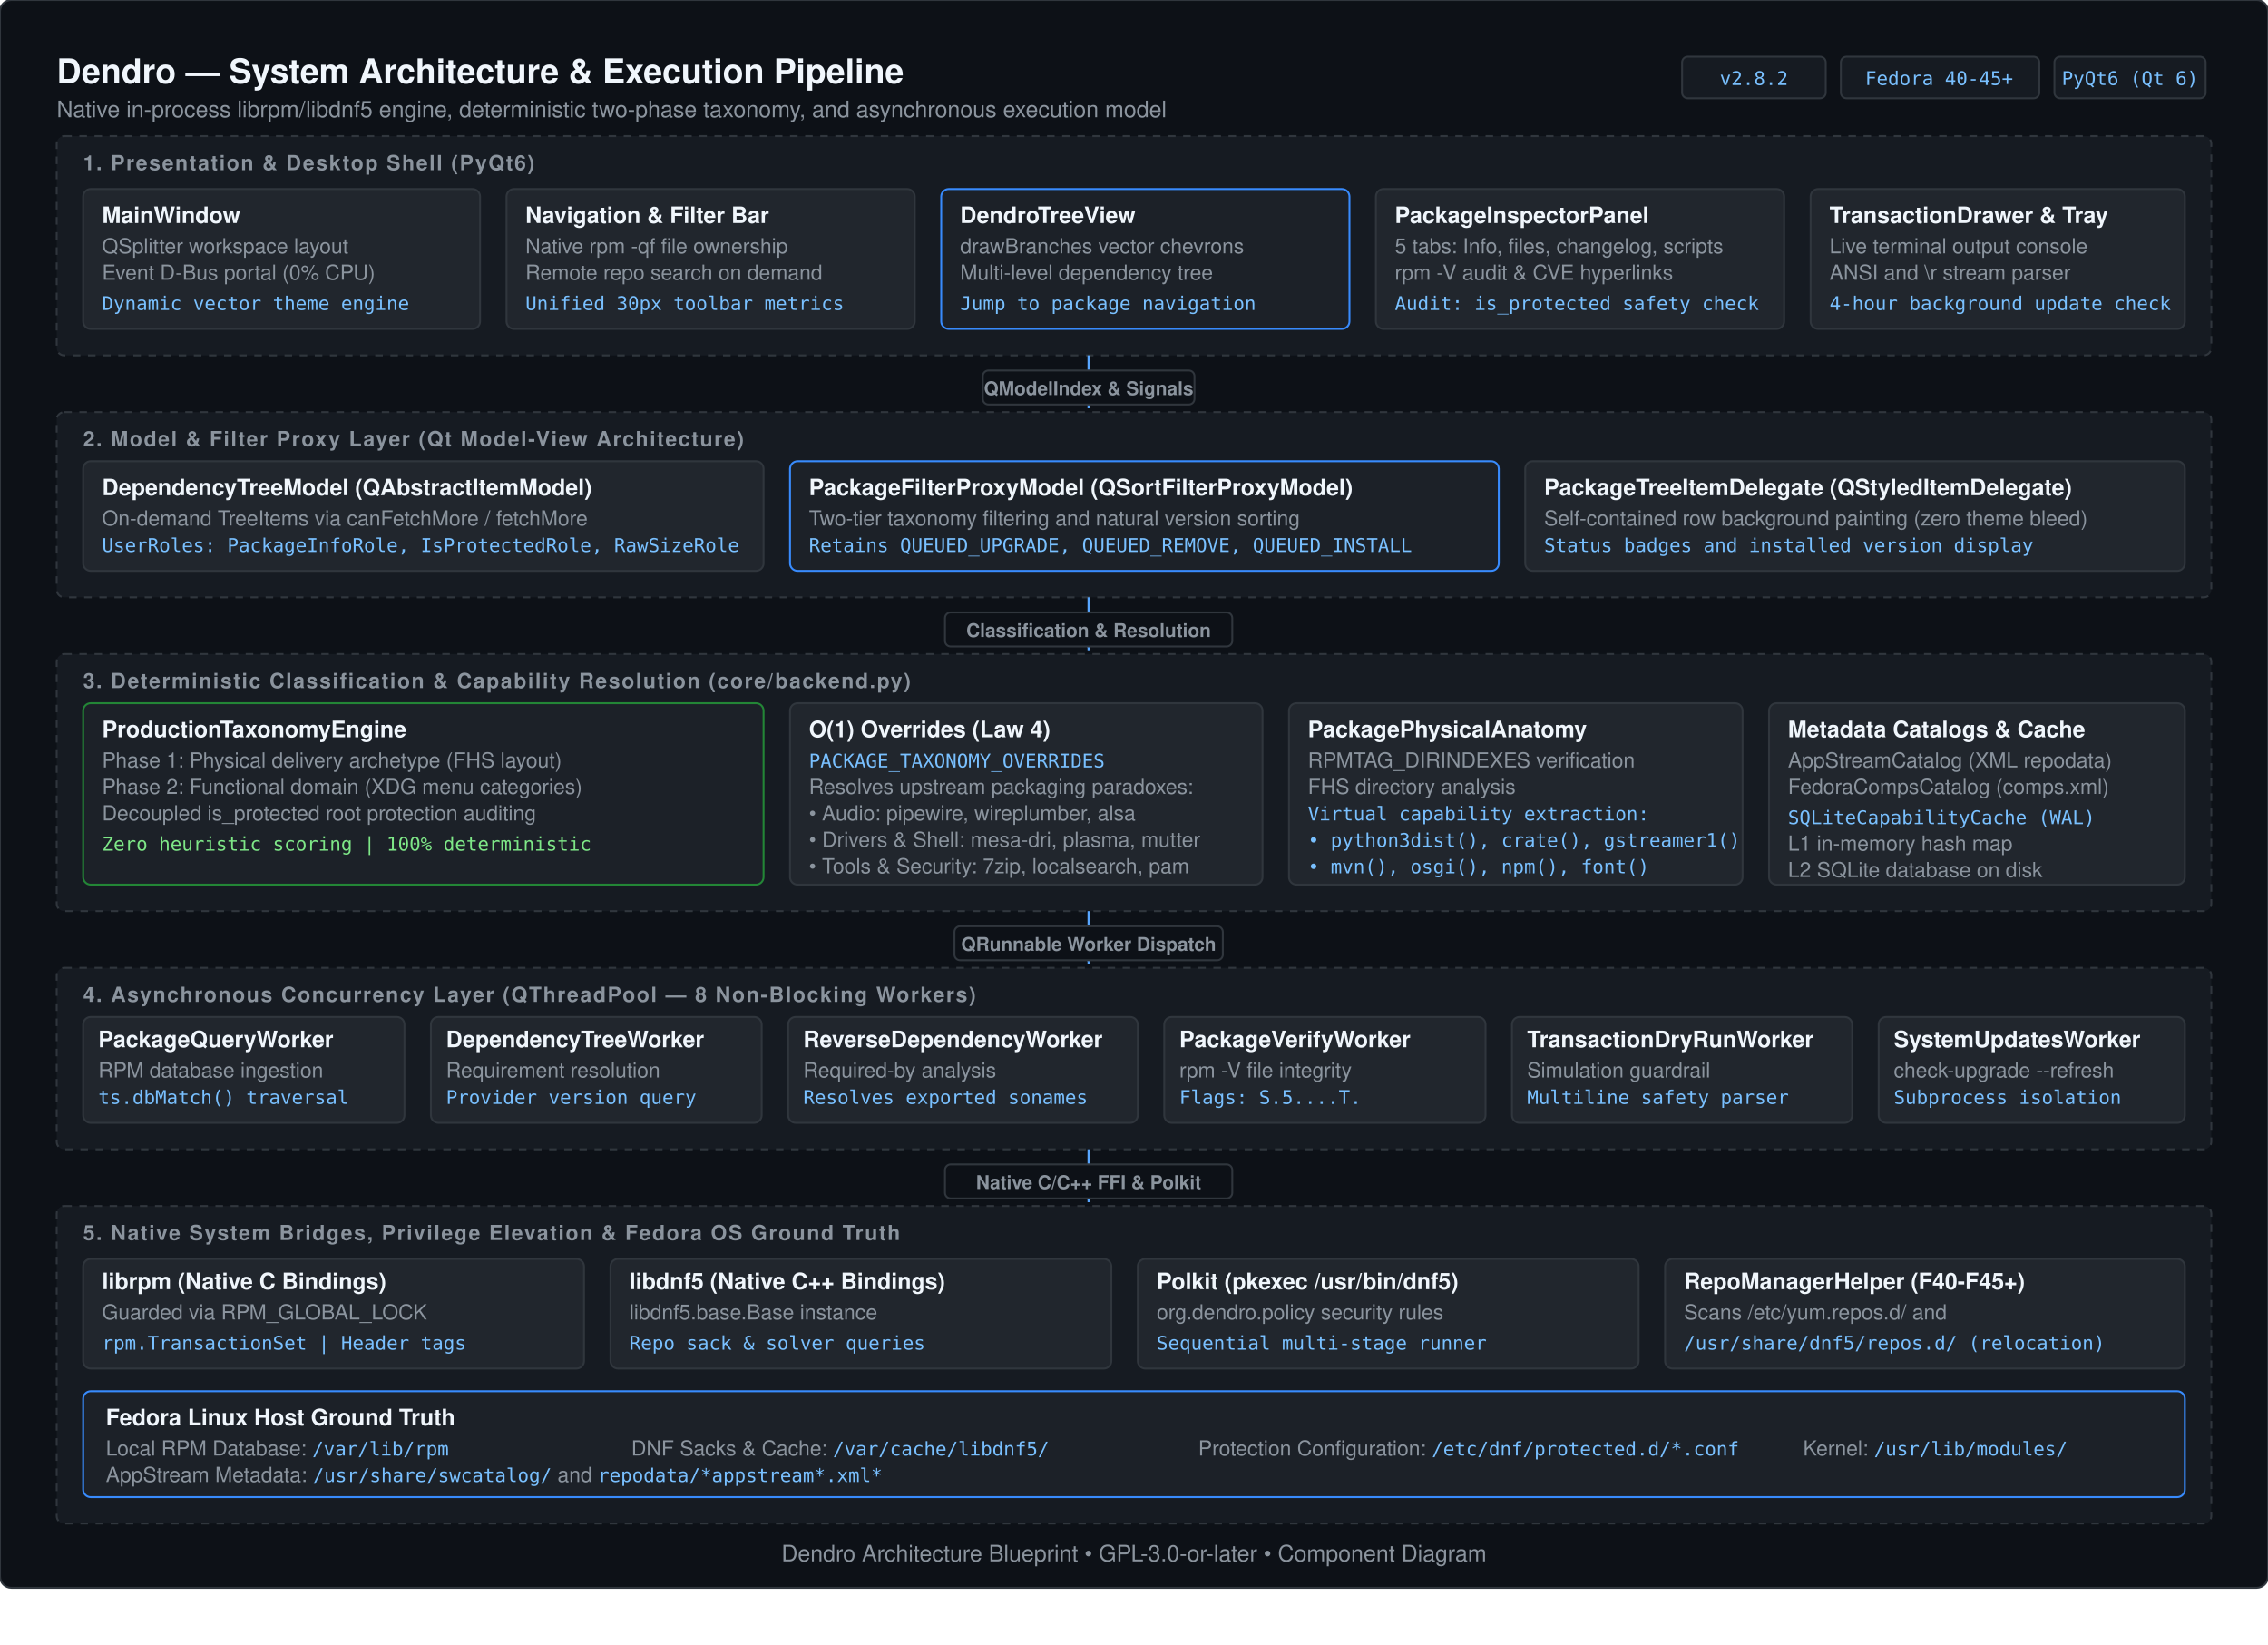
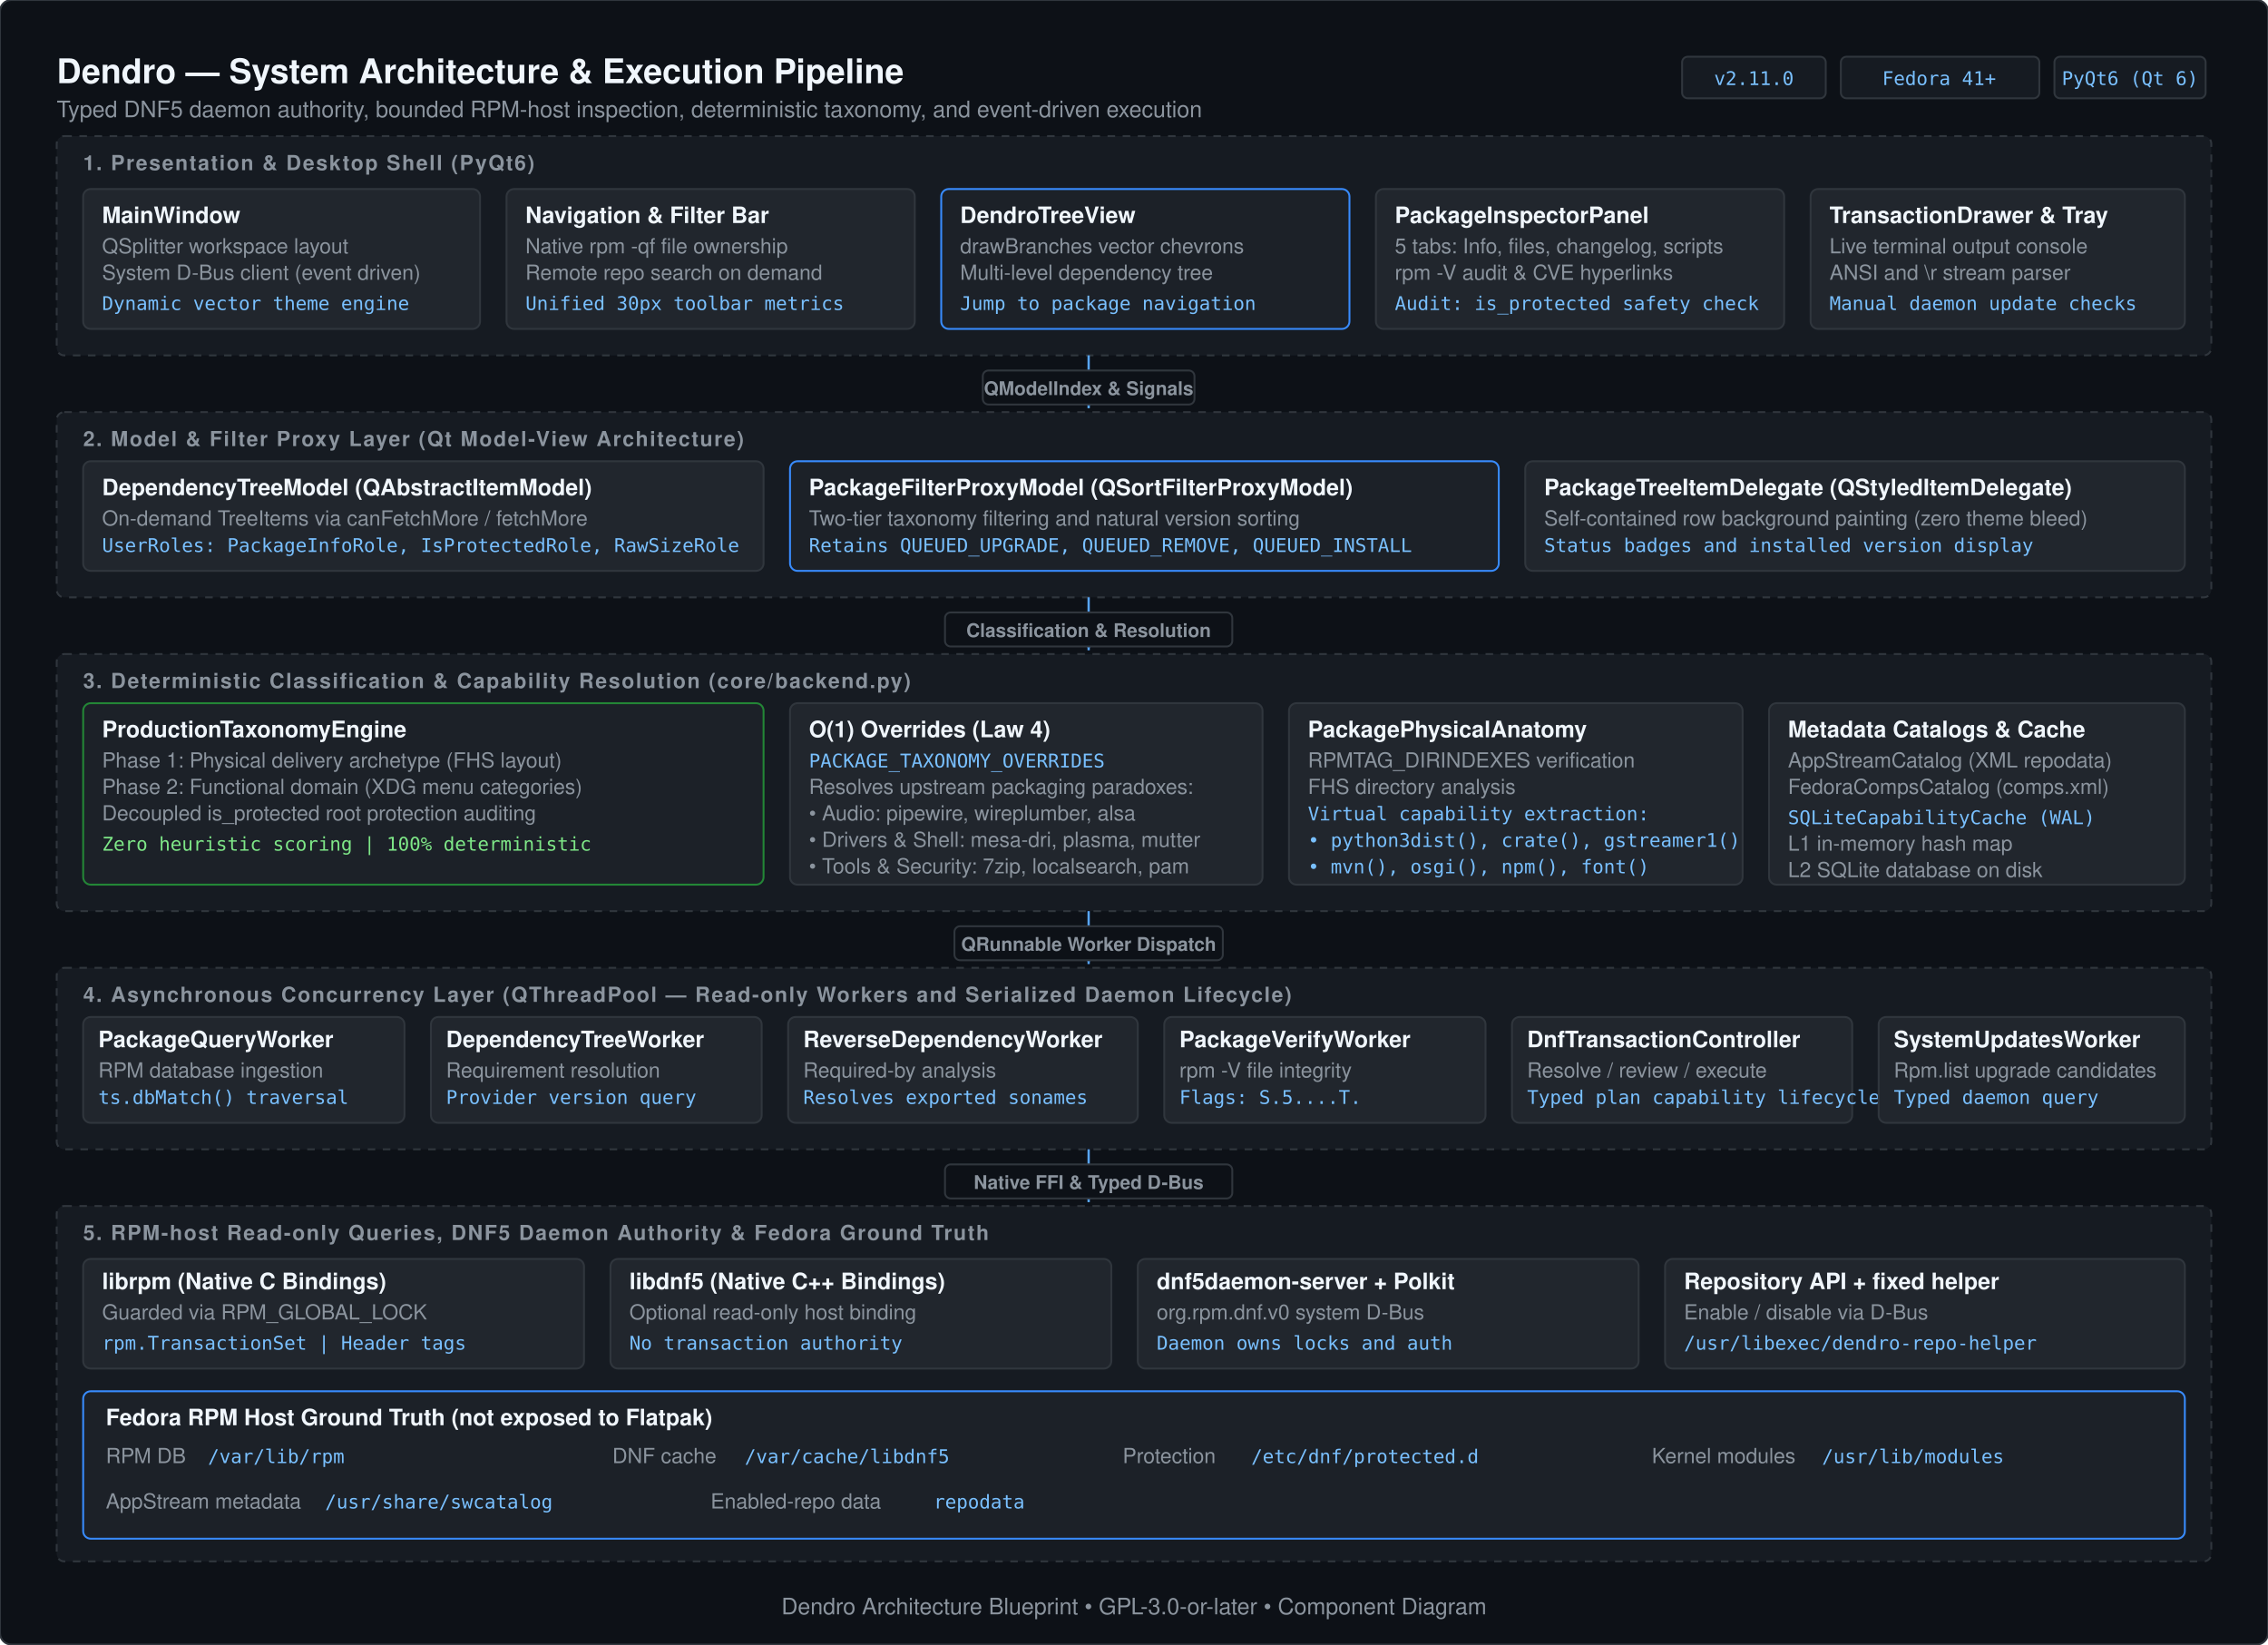
<svg xmlns="http://www.w3.org/2000/svg" viewBox="0 0 1200 870" width="100%" height="100%">
  <defs>
    <marker id="arrow" viewBox="0 0 10 10" refX="8" refY="5" markerWidth="6" markerHeight="6" orient="auto-start-reverse">
      <path d="M 0 1.5 L 8 5 L 0 8.5 z" fill="#58a6ff" />
    </marker>
    <marker id="arrowGray" viewBox="0 0 10 10" refX="8" refY="5" markerWidth="6" markerHeight="6" orient="auto-start-reverse">
      <path d="M 0 1.5 L 8 5 L 0 8.5 z" fill="#8b949e" />
    </marker>
    <marker id="arrowGreen" viewBox="0 0 10 10" refX="8" refY="5" markerWidth="6" markerHeight="6" orient="auto-start-reverse">
      <path d="M 0 1.5 L 8 5 L 0 8.5 z" fill="#3fb950" />
    </marker>
  </defs>
  <style>
    .bg { fill: #0d1117; stroke: #30363d; stroke-width: 1; }
    .tier-bg { fill: #161b22; stroke: #30363d; stroke-width: 1; stroke-dasharray: 4 4; }
    .card-bg { fill: #21262d; stroke: #30363d; stroke-width: 1; }
    .card-bg-accent { fill: #1c2128; stroke: #388bfd; stroke-width: 1; }
    .card-bg-core { fill: #1c2128; stroke: #238636; stroke-width: 1; }
    
    .txt-title { font-family: -apple-system, BlinkMacSystemFont, "Segoe UI", Helvetica, Arial, sans-serif; font-size: 18px; font-weight: 700; fill: #f0f6fc; }
    .txt-subtitle { font-family: -apple-system, BlinkMacSystemFont, "Segoe UI", Helvetica, Arial, sans-serif; font-size: 12px; fill: #8b949e; }
    .txt-tier-hdr { font-family: -apple-system, BlinkMacSystemFont, "Segoe UI", Helvetica, Arial, sans-serif; font-size: 11px; font-weight: 700; fill: #8b949e; letter-spacing: 0.8px; text-transform: uppercase; }
    
    .txt-card-hdr { font-family: -apple-system, BlinkMacSystemFont, "Segoe UI", Helvetica, Arial, sans-serif; font-size: 12px; font-weight: 600; fill: #f0f6fc; }
    .txt-card-sub { font-family: -apple-system, BlinkMacSystemFont, "Segoe UI", Helvetica, Arial, sans-serif; font-size: 11px; fill: #8b949e; }
    .txt-code { font-family: ui-monospace, SFMono-Regular, "SF Mono", Menlo, Consolas, monospace; font-size: 10px; fill: #79c0ff; }
    .txt-code-green { font-family: ui-monospace, SFMono-Regular, "SF Mono", Menlo, Consolas, monospace; font-size: 10px; fill: #7ee787; }
    
    .txt-conn-lbl { font-family: -apple-system, BlinkMacSystemFont, "Segoe UI", Helvetica, Arial, sans-serif; font-size: 10px; font-weight: 600; fill: #8b949e; }
    .conn-pill { fill: #0d1117; stroke: #30363d; stroke-width: 1; }
    .line-flow { stroke: #58a6ff; stroke-width: 1.2; fill: none; }
    .line-gray { stroke: #8b949e; stroke-width: 1.2; fill: none; }
    .line-green { stroke: #3fb950; stroke-width: 1.2; fill: none; }
  </style>
-   <rect width="1200" height="840" rx="6" class="bg" />
+   <rect width="1200" height="870" rx="6" class="bg" />
  <g transform="translate(30, 24)">
    <text x="0" y="20" class="txt-title">Dendro — System Architecture &amp; Execution Pipeline</text>
-     <text x="0" y="38" class="txt-subtitle">Native in-process librpm/libdnf5 engine, deterministic two-phase taxonomy, and asynchronous execution model</text>
+     <text x="0" y="38" class="txt-subtitle">Typed DNF5 daemon authority, bounded RPM-host inspection, deterministic taxonomy, and event-driven execution</text>
    <g transform="translate(860, 6)">
      <rect x="0" y="0" width="76" height="22" rx="3" fill="#161b22" stroke="#30363d" stroke-width="1" />
-       <text x="38" y="15" text-anchor="middle" class="txt-code">v2.8.2</text>
+       <text x="38" y="15" text-anchor="middle" class="txt-code">v2.11.0</text>
      <rect x="84" y="0" width="105" height="22" rx="3" fill="#161b22" stroke="#30363d" stroke-width="1" />
-       <text x="136" y="15" text-anchor="middle" class="txt-code">Fedora 40-45+</text>
+       <text x="136" y="15" text-anchor="middle" class="txt-code">Fedora 41+</text>
      <rect x="197" y="0" width="80" height="22" rx="3" fill="#161b22" stroke="#30363d" stroke-width="1" />
      <text x="237" y="15" text-anchor="middle" class="txt-code">PyQt6 (Qt 6)</text>
    </g>
  </g>
  <g transform="translate(30, 72)">
    <rect width="1140" height="116" rx="4" class="tier-bg" />
    <text x="14" y="18" class="txt-tier-hdr">1. Presentation &amp; Desktop Shell (PyQt6)</text>
    <g transform="translate(14, 28)">
      <rect width="210" height="74" rx="4" class="card-bg" />
      <text x="10" y="18" class="txt-card-hdr">MainWindow</text>
      <text x="10" y="34" class="txt-card-sub">QSplitter workspace layout</text>
-       <text x="10" y="48" class="txt-card-sub">Event D-Bus portal (0% CPU)</text>
+       <text x="10" y="48" class="txt-card-sub">System D-Bus client (event driven)</text>
      <text x="10" y="64" class="txt-code">Dynamic vector theme engine</text>
    </g>
    <g transform="translate(238, 28)">
      <rect width="216" height="74" rx="4" class="card-bg" />
      <text x="10" y="18" class="txt-card-hdr">Navigation &amp; Filter Bar</text>
      <text x="10" y="34" class="txt-card-sub">Native rpm -qf file ownership</text>
      <text x="10" y="48" class="txt-card-sub">Remote repo search on demand</text>
      <text x="10" y="64" class="txt-code">Unified 30px toolbar metrics</text>
    </g>
    <g transform="translate(468, 28)">
      <rect width="216" height="74" rx="4" class="card-bg-accent" />
      <text x="10" y="18" class="txt-card-hdr">DendroTreeView</text>
      <text x="10" y="34" class="txt-card-sub">drawBranches vector chevrons</text>
      <text x="10" y="48" class="txt-card-sub">Multi-level dependency tree</text>
      <text x="10" y="64" class="txt-code">Jump to package navigation</text>
    </g>
    <g transform="translate(698, 28)">
      <rect width="216" height="74" rx="4" class="card-bg" />
      <text x="10" y="18" class="txt-card-hdr">PackageInspectorPanel</text>
      <text x="10" y="34" class="txt-card-sub">5 tabs: Info, files, changelog, scripts</text>
      <text x="10" y="48" class="txt-card-sub">rpm -V audit &amp; CVE hyperlinks</text>
      <text x="10" y="64" class="txt-code">Audit: is_protected safety check</text>
    </g>
    <g transform="translate(928, 28)">
      <rect width="198" height="74" rx="4" class="card-bg" />
      <text x="10" y="18" class="txt-card-hdr">TransactionDrawer &amp; Tray</text>
      <text x="10" y="34" class="txt-card-sub">Live terminal output console</text>
      <text x="10" y="48" class="txt-card-sub">ANSI and \r stream parser</text>
-       <text x="10" y="64" class="txt-code">4-hour background update check</text>
+       <text x="10" y="64" class="txt-code">Manual daemon update checks</text>
    </g>
  </g>
  <path d="M 576 188 L 576 216" class="line-flow" marker-end="url(#arrow)" />
  <rect x="520" y="196" width="112" height="18" rx="3" class="conn-pill" />
  <text x="576" y="209" text-anchor="middle" class="txt-conn-lbl">QModelIndex &amp; Signals</text>
  <g transform="translate(30, 218)">
    <rect width="1140" height="98" rx="4" class="tier-bg" />
    <text x="14" y="18" class="txt-tier-hdr">2. Model &amp; Filter Proxy Layer (Qt Model-View Architecture)</text>
    <g transform="translate(14, 26)">
      <rect width="360" height="58" rx="4" class="card-bg" />
      <text x="10" y="18" class="txt-card-hdr">DependencyTreeModel (QAbstractItemModel)</text>
      <text x="10" y="34" class="txt-card-sub">On-demand TreeItems via canFetchMore / fetchMore</text>
      <text x="10" y="48" class="txt-code">UserRoles: PackageInfoRole, IsProtectedRole, RawSizeRole</text>
    </g>
    <g transform="translate(388, 26)">
      <rect width="375" height="58" rx="4" class="card-bg-accent" />
      <text x="10" y="18" class="txt-card-hdr">PackageFilterProxyModel (QSortFilterProxyModel)</text>
      <text x="10" y="34" class="txt-card-sub">Two-tier taxonomy filtering and natural version sorting</text>
      <text x="10" y="48" class="txt-code">Retains QUEUED_UPGRADE, QUEUED_REMOVE, QUEUED_INSTALL</text>
    </g>
    <g transform="translate(777, 26)">
      <rect width="349" height="58" rx="4" class="card-bg" />
      <text x="10" y="18" class="txt-card-hdr">PackageTreeItemDelegate (QStyledItemDelegate)</text>
      <text x="10" y="34" class="txt-card-sub">Self-contained row background painting (zero theme bleed)</text>
      <text x="10" y="48" class="txt-code">Status badges and installed version display</text>
    </g>
  </g>
  <path d="M 576 316 L 576 344" class="line-flow" marker-end="url(#arrow)" />
  <rect x="500" y="324" width="152" height="18" rx="3" class="conn-pill" />
  <text x="576" y="337" text-anchor="middle" class="txt-conn-lbl">Classification &amp; Resolution</text>
  <g transform="translate(30, 346)">
    <rect width="1140" height="136" rx="4" class="tier-bg" />
    <text x="14" y="18" class="txt-tier-hdr">3. Deterministic Classification &amp; Capability Resolution (core/backend.py)</text>
    <g transform="translate(14, 26)">
      <rect width="360" height="96" rx="4" class="card-bg-core" />
      <text x="10" y="18" class="txt-card-hdr">ProductionTaxonomyEngine</text>
      <text x="10" y="34" class="txt-card-sub">Phase 1: Physical delivery archetype (FHS layout)</text>
      <text x="10" y="48" class="txt-card-sub">Phase 2: Functional domain (XDG menu categories)</text>
      <text x="10" y="62" class="txt-card-sub">Decoupled is_protected root protection auditing</text>
      <text x="10" y="78" class="txt-code-green">Zero heuristic scoring | 100% deterministic</text>
    </g>
    <g transform="translate(388, 26)">
      <rect width="250" height="96" rx="4" class="card-bg" />
      <text x="10" y="18" class="txt-card-hdr">O(1) Overrides (Law 4)</text>
      <text x="10" y="34" class="txt-code">PACKAGE_TAXONOMY_OVERRIDES</text>
      <text x="10" y="48" class="txt-card-sub">Resolves upstream packaging paradoxes:</text>
      <text x="10" y="62" class="txt-card-sub">• Audio: pipewire, wireplumber, alsa</text>
      <text x="10" y="76" class="txt-card-sub">• Drivers &amp; Shell: mesa-dri, plasma, mutter</text>
      <text x="10" y="90" class="txt-card-sub">• Tools &amp; Security: 7zip, localsearch, pam</text>
    </g>
    <g transform="translate(652, 26)">
      <rect width="240" height="96" rx="4" class="card-bg" />
      <text x="10" y="18" class="txt-card-hdr">PackagePhysicalAnatomy</text>
      <text x="10" y="34" class="txt-card-sub">RPMTAG_DIRINDEXES verification</text>
      <text x="10" y="48" class="txt-card-sub">FHS directory analysis</text>
      <text x="10" y="62" class="txt-code">Virtual capability extraction:</text>
      <text x="10" y="76" class="txt-code">• python3dist(), crate(), gstreamer1()</text>
      <text x="10" y="90" class="txt-code">• mvn(), osgi(), npm(), font()</text>
    </g>
    <g transform="translate(906, 26)">
      <rect width="220" height="96" rx="4" class="card-bg" />
      <text x="10" y="18" class="txt-card-hdr">Metadata Catalogs &amp; Cache</text>
      <text x="10" y="34" class="txt-card-sub">AppStreamCatalog (XML repodata)</text>
      <text x="10" y="48" class="txt-card-sub">FedoraCompsCatalog (comps.xml)</text>
      <text x="10" y="64" class="txt-code">SQLiteCapabilityCache (WAL)</text>
      <text x="10" y="78" class="txt-card-sub">L1 in-memory hash map</text>
      <text x="10" y="92" class="txt-card-sub">L2 SQLite database on disk</text>
    </g>
  </g>
  <path d="M 576 482 L 576 510" class="line-flow" marker-end="url(#arrow)" />
  <rect x="505" y="490" width="142" height="18" rx="3" class="conn-pill" />
  <text x="576" y="503" text-anchor="middle" class="txt-conn-lbl">QRunnable Worker Dispatch</text>
  <g transform="translate(30, 512)">
    <rect width="1140" height="96" rx="4" class="tier-bg" />
-     <text x="14" y="18" class="txt-tier-hdr">4. Asynchronous Concurrency Layer (QThreadPool — 8 Non-Blocking Workers)</text>
+     <text x="14" y="18" class="txt-tier-hdr">4. Asynchronous Concurrency Layer (QThreadPool — Read-only Workers and Serialized Daemon Lifecycle)</text>
    <g transform="translate(14, 26)">
      <rect width="170" height="56" rx="4" class="card-bg" />
      <text x="8" y="16" class="txt-card-hdr">PackageQueryWorker</text>
      <text x="8" y="32" class="txt-card-sub">RPM database ingestion</text>
      <text x="8" y="46" class="txt-code">ts.dbMatch() traversal</text>
    </g>
    <g transform="translate(198, 26)">
      <rect width="175" height="56" rx="4" class="card-bg" />
      <text x="8" y="16" class="txt-card-hdr">DependencyTreeWorker</text>
      <text x="8" y="32" class="txt-card-sub">Requirement resolution</text>
      <text x="8" y="46" class="txt-code">Provider version query</text>
    </g>
    <g transform="translate(387, 26)">
      <rect width="185" height="56" rx="4" class="card-bg" />
      <text x="8" y="16" class="txt-card-hdr">ReverseDependencyWorker</text>
      <text x="8" y="32" class="txt-card-sub">Required-by analysis</text>
      <text x="8" y="46" class="txt-code">Resolves exported sonames</text>
    </g>
    <g transform="translate(586, 26)">
      <rect width="170" height="56" rx="4" class="card-bg" />
      <text x="8" y="16" class="txt-card-hdr">PackageVerifyWorker</text>
      <text x="8" y="32" class="txt-card-sub">rpm -V file integrity</text>
      <text x="8" y="46" class="txt-code">Flags: S.5....T.</text>
    </g>
    <g transform="translate(770, 26)">
      <rect width="180" height="56" rx="4" class="card-bg" />
-       <text x="8" y="16" class="txt-card-hdr">TransactionDryRunWorker</text>
-       <text x="8" y="32" class="txt-card-sub">Simulation guardrail</text>
-       <text x="8" y="46" class="txt-code">Multiline safety parser</text>
+       <text x="8" y="16" class="txt-card-hdr">DnfTransactionController</text>
+       <text x="8" y="32" class="txt-card-sub">Resolve / review / execute</text>
+       <text x="8" y="46" class="txt-code">Typed plan capability lifecycle</text>
    </g>
    <g transform="translate(964, 26)">
      <rect width="162" height="56" rx="4" class="card-bg" />
      <text x="8" y="16" class="txt-card-hdr">SystemUpdatesWorker</text>
-       <text x="8" y="32" class="txt-card-sub">check-upgrade --refresh</text>
-       <text x="8" y="46" class="txt-code">Subprocess isolation</text>
+       <text x="8" y="32" class="txt-card-sub">Rpm.list upgrade candidates</text>
+       <text x="8" y="46" class="txt-code">Typed daemon query</text>
    </g>
  </g>
  <path d="M 576 608 L 576 636" class="line-flow" marker-end="url(#arrow)" />
  <rect x="500" y="616" width="152" height="18" rx="3" class="conn-pill" />
-   <text x="576" y="629" text-anchor="middle" class="txt-conn-lbl">Native C/C++ FFI &amp; Polkit</text>
+   <text x="576" y="629" text-anchor="middle" class="txt-conn-lbl">Native FFI &amp; Typed D-Bus</text>
  <g transform="translate(30, 638)">
-     <rect width="1140" height="168" rx="4" class="tier-bg" />
-     <text x="14" y="18" class="txt-tier-hdr">5. Native System Bridges, Privilege Elevation &amp; Fedora OS Ground Truth</text>
+     <rect width="1140" height="188" rx="4" class="tier-bg" />
+     <text x="14" y="18" class="txt-tier-hdr">5. RPM-host Read-only Queries, DNF5 Daemon Authority &amp; Fedora Ground Truth</text>
    <g transform="translate(14, 28)">
      <rect width="265" height="58" rx="4" class="card-bg" />
      <text x="10" y="16" class="txt-card-hdr">librpm (Native C Bindings)</text>
      <text x="10" y="32" class="txt-card-sub">Guarded via RPM_GLOBAL_LOCK</text>
      <text x="10" y="48" class="txt-code">rpm.TransactionSet | Header tags</text>
    </g>
    <g transform="translate(293, 28)">
      <rect width="265" height="58" rx="4" class="card-bg" />
      <text x="10" y="16" class="txt-card-hdr">libdnf5 (Native C++ Bindings)</text>
-       <text x="10" y="32" class="txt-card-sub">libdnf5.base.Base instance</text>
-       <text x="10" y="48" class="txt-code">Repo sack &amp; solver queries</text>
+       <text x="10" y="32" class="txt-card-sub">Optional read-only host binding</text>
+       <text x="10" y="48" class="txt-code">No transaction authority</text>
    </g>
    <g transform="translate(572, 28)">
      <rect width="265" height="58" rx="4" class="card-bg" />
-       <text x="10" y="16" class="txt-card-hdr">Polkit (pkexec /usr/bin/dnf5)</text>
-       <text x="10" y="32" class="txt-card-sub">org.dendro.policy security rules</text>
-       <text x="10" y="48" class="txt-code">Sequential multi-stage runner</text>
+       <text x="10" y="16" class="txt-card-hdr">dnf5daemon-server + Polkit</text>
+       <text x="10" y="32" class="txt-card-sub">org.rpm.dnf.v0 system D-Bus</text>
+       <text x="10" y="48" class="txt-code">Daemon owns locks and auth</text>
    </g>
    <g transform="translate(851, 28)">
      <rect width="275" height="58" rx="4" class="card-bg" />
-       <text x="10" y="16" class="txt-card-hdr">RepoManagerHelper (F40-F45+)</text>
-       <text x="10" y="32" class="txt-card-sub">Scans /etc/yum.repos.d/ and</text>
-       <text x="10" y="48" class="txt-code">/usr/share/dnf5/repos.d/ (relocation)</text>
+       <text x="10" y="16" class="txt-card-hdr">Repository API + fixed helper</text>
+       <text x="10" y="32" class="txt-card-sub">Enable / disable via D-Bus</text>
+       <text x="10" y="48" class="txt-code">/usr/libexec/dendro-repo-helper</text>
    </g>
    <g transform="translate(14, 98)">
-       <rect width="1112" height="56" rx="4" class="card-bg-accent" />
-       <text x="12" y="18" class="txt-card-hdr">Fedora Linux Host Ground Truth</text>
-       <text x="12" y="34" class="txt-card-sub">Local RPM Database: <tspan class="txt-code">/var/lib/rpm</tspan>
-       </text>
-       <text x="290" y="34" class="txt-card-sub">DNF Sacks &amp; Cache: <tspan class="txt-code">/var/cache/libdnf5/</tspan>
-       </text>
-       <text x="590" y="34" class="txt-card-sub">Protection Configuration: <tspan class="txt-code">/etc/dnf/protected.d/*.conf</tspan>
-       </text>
-       <text x="910" y="34" class="txt-card-sub">Kernel: <tspan class="txt-code">/usr/lib/modules/</tspan>
-       </text>
-       <text x="12" y="48" class="txt-card-sub">AppStream Metadata: <tspan class="txt-code">/usr/share/swcatalog/</tspan> and <tspan class="txt-code">repodata/*appstream*.xml*</tspan>
-       </text>
-     </g>
-   </g>
-   <text x="600" y="826" class="txt-subtitle" text-anchor="middle">Dendro Architecture Blueprint • GPL-3.0-or-later • Component Diagram</text>
+       <rect width="1112" height="78" rx="4" class="card-bg-accent" />
+       <text x="12" y="18" class="txt-card-hdr">Fedora RPM Host Ground Truth (not exposed to Flatpak)</text>
+       <text x="12" y="38" class="txt-card-sub">RPM DB</text>
+       <text x="66" y="38" class="txt-code">/var/lib/rpm</text>
+       <text x="280" y="38" class="txt-card-sub">DNF cache</text>
+       <text x="350" y="38" class="txt-code">/var/cache/libdnf5</text>
+       <text x="550" y="38" class="txt-card-sub">Protection</text>
+       <text x="618" y="38" class="txt-code">/etc/dnf/protected.d</text>
+       <text x="830" y="38" class="txt-card-sub">Kernel modules</text>
+       <text x="920" y="38" class="txt-code">/usr/lib/modules</text>
+       <text x="12" y="62" class="txt-card-sub">AppStream metadata</text>
+       <text x="128" y="62" class="txt-code">/usr/share/swcatalog</text>
+       <text x="332" y="62" class="txt-card-sub">Enabled-repo data</text>
+       <text x="450" y="62" class="txt-code">repodata</text>
+     </g>
+   </g>
+   <text x="600" y="854" class="txt-subtitle" text-anchor="middle">Dendro Architecture Blueprint • GPL-3.0-or-later • Component Diagram</text>
</svg>
